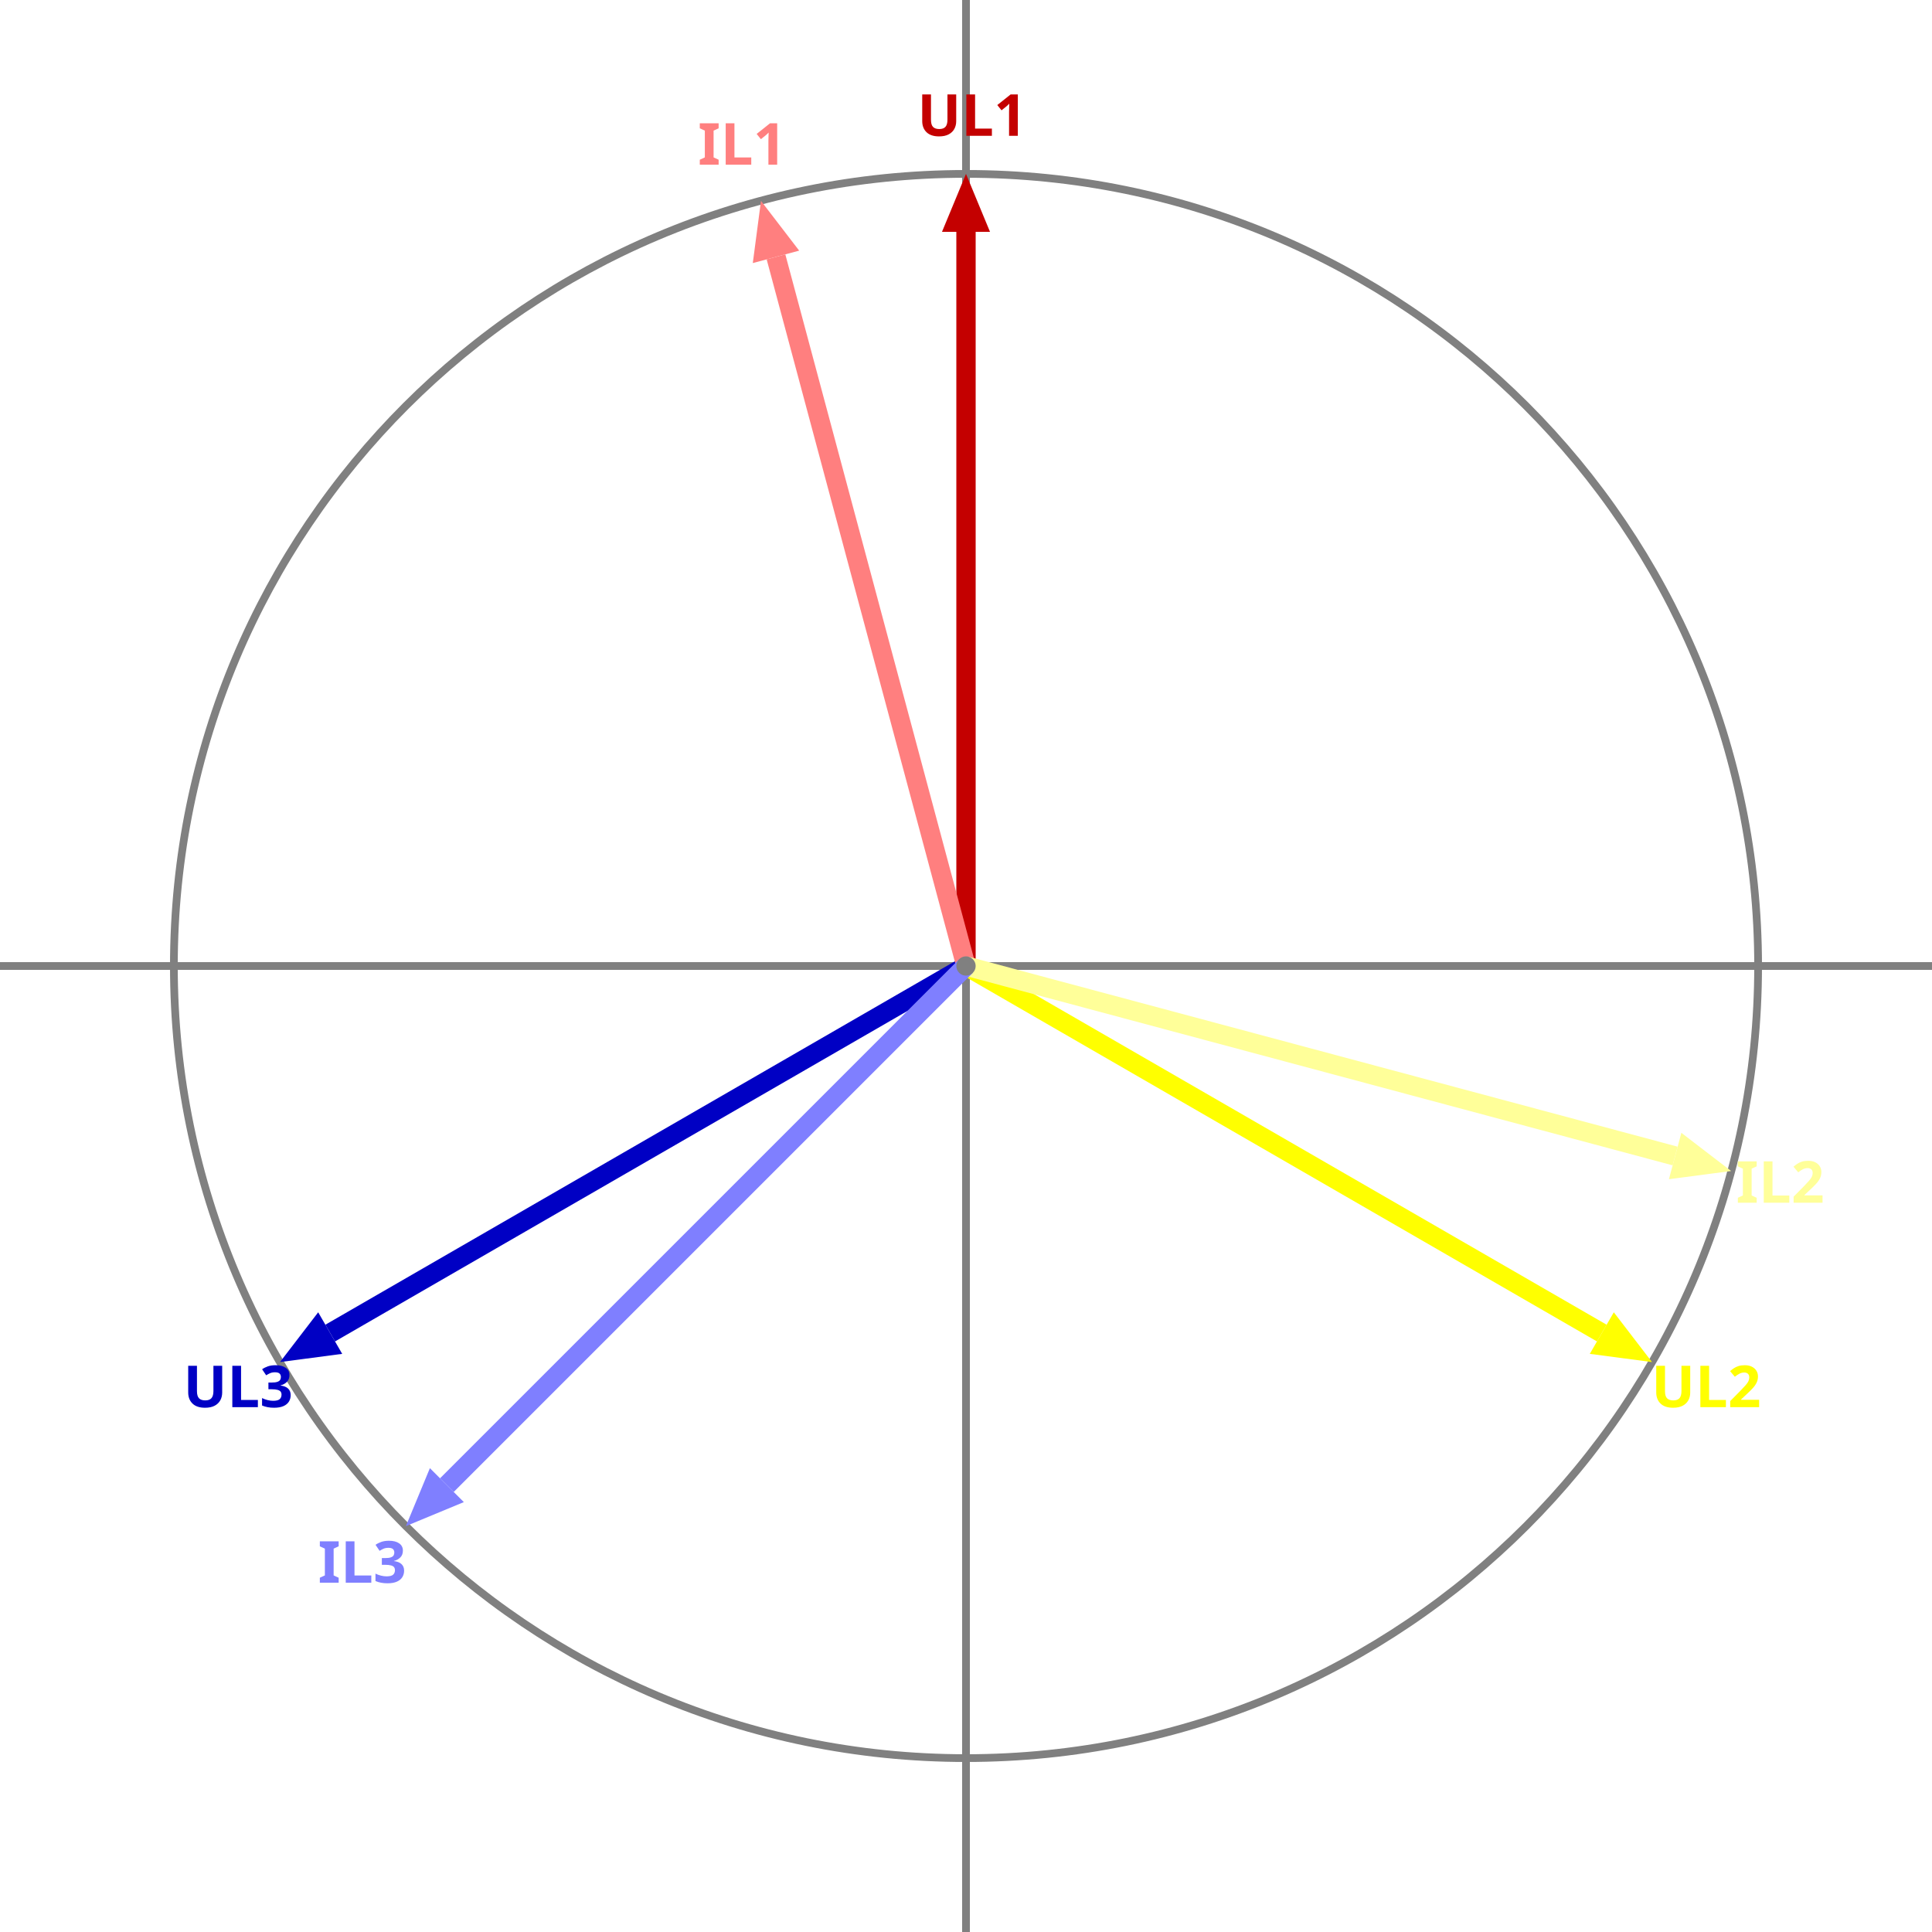
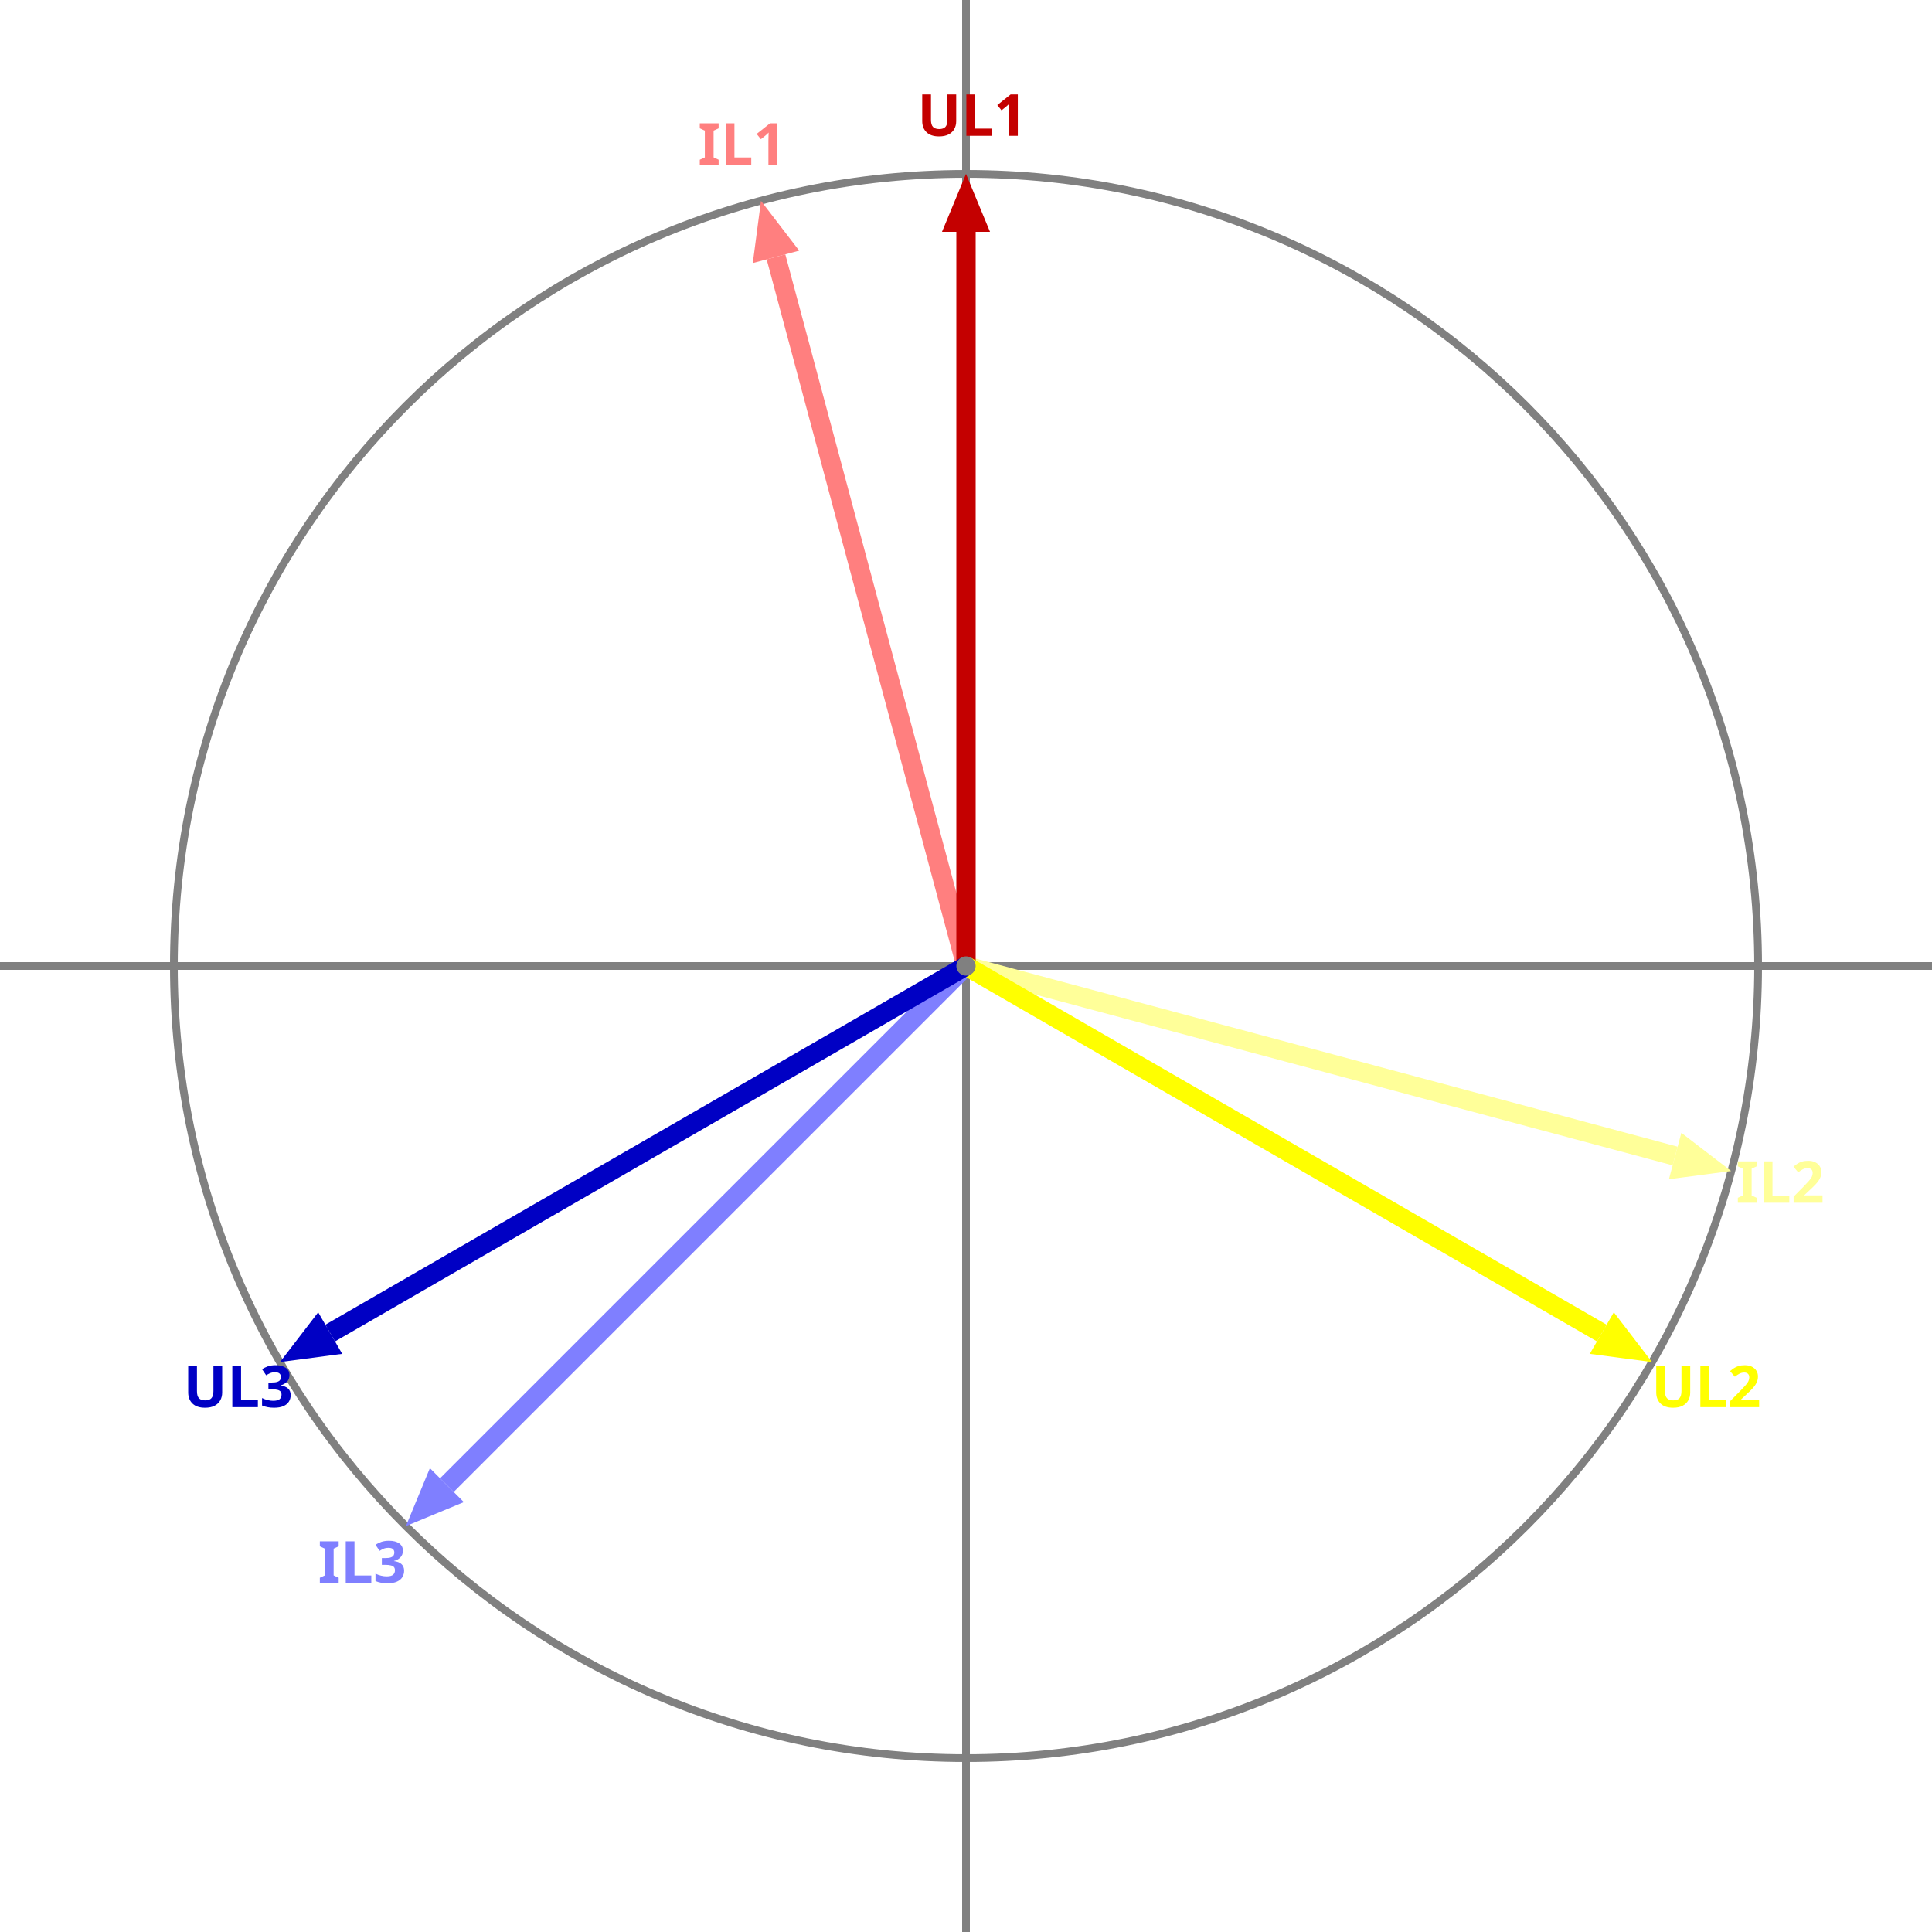
<svg xmlns="http://www.w3.org/2000/svg" width="705.556mm" height="705.556mm" viewBox="0 0 2000 2000" version="1.2" baseProfile="tiny">
  <defs>
</defs>
  <g fill="none" stroke="black" stroke-width="1" fill-rule="evenodd" stroke-linecap="square" stroke-linejoin="bevel">
    <g fill="none" stroke="#808080" stroke-opacity="1" stroke-width="8" stroke-linecap="square" stroke-linejoin="bevel" transform="matrix(1,0,0,1,0,0)" font-family="Sans" font-size="60" font-weight="570" font-style="normal">
      <polyline fill="none" vector-effect="none" points="0,1000 2000,1000 " />
      <polyline fill="none" vector-effect="none" points="1000,0 1000,2000 " />
      <path vector-effect="none" fill-rule="evenodd" d="M1820,1000 C1820,547.127 1452.87,180 1000,180 C547.127,180 180,547.127 180,1000 C180,1452.87 547.127,1820 1000,1820 C1452.87,1820 1820,1452.87 1820,1000 " />
+     </g>
+     <g fill="none" stroke="#ff7f7f" stroke-opacity="1" stroke-width="20" stroke-linecap="square" stroke-linejoin="bevel" transform="matrix(1,0,0,1,0,0)" font-family="Sans" font-size="60" font-weight="570" font-style="normal">
+       <polyline fill="none" vector-effect="none" points="997.412,990.341 805.886,275.556 " />
+     </g>
+     <g fill="none" stroke="none" transform="matrix(1,0,0,1,0,0)" font-family="Sans" font-size="60" font-weight="570" font-style="normal">
+       <path vector-effect="none" fill-rule="evenodd" d="M787.768,207.941 L827.303,259.464 L779.292,272.329 L787.768,207.941" />
+     </g>
+     <g fill="#ff7f7f" fill-opacity="1" stroke="none" transform="matrix(1,0,0,1,0,0)" font-family="Sans" font-size="60" font-weight="570" font-style="normal">
+       <path vector-effect="none" fill-rule="evenodd" d="M787.768,207.941 L827.303,259.464 L779.292,272.329" />
+     </g>
+     <g fill="none" stroke="#ffff99" stroke-opacity="1" stroke-width="20" stroke-linecap="square" stroke-linejoin="bevel" transform="matrix(1,0,0,1,0,0)" font-family="Sans" font-size="60" font-weight="570" font-style="normal">
+       <polyline fill="none" vector-effect="none" points="1009.66,1002.59 1724.44,1194.11 " />
+     </g>
+     <g fill="none" stroke="none" transform="matrix(1,0,0,1,0,0)" font-family="Sans" font-size="60" font-weight="570" font-style="normal">
+       <path vector-effect="none" fill-rule="evenodd" d="M1792.06,1212.23 L1727.67,1220.71 L1740.54,1172.7 L1792.06,1212.23" />
+     </g>
+     <g fill="#ffff99" fill-opacity="1" stroke="none" transform="matrix(1,0,0,1,0,0)" font-family="Sans" font-size="60" font-weight="570" font-style="normal">
+       <path vector-effect="none" fill-rule="evenodd" d="M1792.06,1212.23 L1727.67,1220.71 L1740.54,1172.7" />
+     </g>
+     <g fill="none" stroke="#7f7fff" stroke-opacity="1" stroke-width="20" stroke-linecap="square" stroke-linejoin="bevel" transform="matrix(1,0,0,1,0,0)" font-family="Sans" font-size="60" font-weight="570" font-style="normal">
+       <polyline fill="none" vector-effect="none" points="992.929,1007.07 469.67,1530.33 " />
+     </g>
+     <g fill="none" stroke="none" transform="matrix(1,0,0,1,0,0)" font-family="Sans" font-size="60" font-weight="570" font-style="normal">
+       <path vector-effect="none" fill-rule="evenodd" d="M420.173,1579.83 L445.025,1519.83 L480.173,1554.97 L420.173,1579.83" />
+     </g>
+     <g fill="#7f7fff" fill-opacity="1" stroke="none" transform="matrix(1,0,0,1,0,0)" font-family="Sans" font-size="60" font-weight="570" font-style="normal">
+       <path vector-effect="none" fill-rule="evenodd" d="M420.173,1579.83 L445.025,1519.83 L480.173,1554.97" />
    </g>
    <g fill="none" stroke="#c40000" stroke-opacity="1" stroke-width="20" stroke-linecap="square" stroke-linejoin="bevel" transform="matrix(1,0,0,1,0,0)" font-family="Sans" font-size="60" font-weight="570" font-style="normal">
      <polyline fill="none" vector-effect="none" points="1000,990 1000,250 " />
    </g>
    <g fill="none" stroke="none" transform="matrix(1,0,0,1,0,0)" font-family="Sans" font-size="60" font-weight="570" font-style="normal">
      <path vector-effect="none" fill-rule="evenodd" d="M1000,180 L1024.85,240 L975.147,240 L1000,180" />
    </g>
    <g fill="#c40000" fill-opacity="1" stroke="none" transform="matrix(1,0,0,1,0,0)" font-family="Sans" font-size="60" font-weight="570" font-style="normal">
      <path vector-effect="none" fill-rule="evenodd" d="M1000,180 L1024.85,240 L975.147,240" />
    </g>
    <g fill="none" stroke="#ffff00" stroke-opacity="1" stroke-width="20" stroke-linecap="square" stroke-linejoin="bevel" transform="matrix(1,0,0,1,0,0)" font-family="Sans" font-size="60" font-weight="570" font-style="normal">
      <polyline fill="none" vector-effect="none" points="1008.66,1005 1649.52,1375 " />
    </g>
    <g fill="none" stroke="none" transform="matrix(1,0,0,1,0,0)" font-family="Sans" font-size="60" font-weight="570" font-style="normal">
      <path vector-effect="none" fill-rule="evenodd" d="M1710.14,1410 L1645.75,1401.52 L1670.61,1358.48 L1710.14,1410" />
    </g>
    <g fill="#ffff00" fill-opacity="1" stroke="none" transform="matrix(1,0,0,1,0,0)" font-family="Sans" font-size="60" font-weight="570" font-style="normal">
      <path vector-effect="none" fill-rule="evenodd" d="M1710.14,1410 L1645.75,1401.52 L1670.61,1358.48" />
    </g>
    <g fill="none" stroke="#0000c4" stroke-opacity="1" stroke-width="20" stroke-linecap="square" stroke-linejoin="bevel" transform="matrix(1,0,0,1,0,0)" font-family="Sans" font-size="60" font-weight="570" font-style="normal">
      <polyline fill="none" vector-effect="none" points="991.34,1005 350.481,1375 " />
    </g>
    <g fill="none" stroke="none" transform="matrix(1,0,0,1,0,0)" font-family="Sans" font-size="60" font-weight="570" font-style="normal">
      <path vector-effect="none" fill-rule="evenodd" d="M289.859,1410 L329.394,1358.48 L354.247,1401.52 L289.859,1410" />
    </g>
    <g fill="#0000c4" fill-opacity="1" stroke="none" transform="matrix(1,0,0,1,0,0)" font-family="Sans" font-size="60" font-weight="570" font-style="normal">
      <path vector-effect="none" fill-rule="evenodd" d="M289.859,1410 L329.394,1358.48 L354.247,1401.52" />
    </g>
-     <g fill="none" stroke="#ff7f7f" stroke-opacity="1" stroke-width="20" stroke-linecap="square" stroke-linejoin="bevel" transform="matrix(1,0,0,1,0,0)" font-family="Sans" font-size="60" font-weight="570" font-style="normal">
-       <polyline fill="none" vector-effect="none" points="997.412,990.341 805.886,275.556 " />
-     </g>
-     <g fill="none" stroke="none" transform="matrix(1,0,0,1,0,0)" font-family="Sans" font-size="60" font-weight="570" font-style="normal">
-       <path vector-effect="none" fill-rule="evenodd" d="M787.768,207.941 L827.303,259.464 L779.292,272.329 L787.768,207.941" />
-     </g>
-     <g fill="#ff7f7f" fill-opacity="1" stroke="none" transform="matrix(1,0,0,1,0,0)" font-family="Sans" font-size="60" font-weight="570" font-style="normal">
-       <path vector-effect="none" fill-rule="evenodd" d="M787.768,207.941 L827.303,259.464 L779.292,272.329" />
-     </g>
-     <g fill="none" stroke="#ffff99" stroke-opacity="1" stroke-width="20" stroke-linecap="square" stroke-linejoin="bevel" transform="matrix(1,0,0,1,0,0)" font-family="Sans" font-size="60" font-weight="570" font-style="normal">
-       <polyline fill="none" vector-effect="none" points="1009.66,1002.59 1724.44,1194.11 " />
-     </g>
-     <g fill="none" stroke="none" transform="matrix(1,0,0,1,0,0)" font-family="Sans" font-size="60" font-weight="570" font-style="normal">
-       <path vector-effect="none" fill-rule="evenodd" d="M1792.06,1212.23 L1727.67,1220.71 L1740.54,1172.7 L1792.06,1212.23" />
-     </g>
-     <g fill="#ffff99" fill-opacity="1" stroke="none" transform="matrix(1,0,0,1,0,0)" font-family="Sans" font-size="60" font-weight="570" font-style="normal">
-       <path vector-effect="none" fill-rule="evenodd" d="M1792.06,1212.23 L1727.67,1220.71 L1740.54,1172.7" />
-     </g>
-     <g fill="none" stroke="#7f7fff" stroke-opacity="1" stroke-width="20" stroke-linecap="square" stroke-linejoin="bevel" transform="matrix(1,0,0,1,0,0)" font-family="Sans" font-size="60" font-weight="570" font-style="normal">
-       <polyline fill="none" vector-effect="none" points="992.929,1007.07 469.67,1530.33 " />
-     </g>
-     <g fill="none" stroke="none" transform="matrix(1,0,0,1,0,0)" font-family="Sans" font-size="60" font-weight="570" font-style="normal">
-       <path vector-effect="none" fill-rule="evenodd" d="M420.173,1579.83 L445.025,1519.83 L480.173,1554.97 L420.173,1579.83" />
-     </g>
-     <g fill="#7f7fff" fill-opacity="1" stroke="none" transform="matrix(1,0,0,1,0,0)" font-family="Sans" font-size="60" font-weight="570" font-style="normal">
-       <path vector-effect="none" fill-rule="evenodd" d="M420.173,1579.83 L445.025,1519.83 L480.173,1554.97" />
-     </g>
    <g fill="none" stroke="#c40000" stroke-opacity="1" stroke-width="1" stroke-linecap="square" stroke-linejoin="bevel" transform="matrix(1,0,0,1,0,0)" font-family="Sans" font-size="60" font-weight="570" font-style="normal">
      <text fill="#c40000" fill-opacity="1" stroke="none" xml:space="preserve" x="949.594" y="140.6" font-family="Sans" font-size="60" font-weight="570" font-style="normal">UL1</text>
    </g>
    <g fill="none" stroke="#ffff00" stroke-opacity="1" stroke-width="1" stroke-linecap="square" stroke-linejoin="bevel" transform="matrix(1,0,0,1,0,0)" font-family="Sans" font-size="60" font-weight="570" font-style="normal">
      <text fill="#ffff00" fill-opacity="1" stroke="none" xml:space="preserve" x="1709.44" y="1456.7" font-family="Sans" font-size="60" font-weight="570" font-style="normal">UL2</text>
    </g>
    <g fill="none" stroke="#0000c4" stroke-opacity="1" stroke-width="1" stroke-linecap="square" stroke-linejoin="bevel" transform="matrix(1,0,0,1,0,0)" font-family="Sans" font-size="60" font-weight="570" font-style="normal">
      <text fill="#0000c4" fill-opacity="1" stroke="none" xml:space="preserve" x="189.734" y="1456.7" font-family="Sans" font-size="60" font-weight="570" font-style="normal">UL3</text>
    </g>
    <g fill="none" stroke="#ff7f7f" stroke-opacity="1" stroke-width="1" stroke-linecap="square" stroke-linejoin="bevel" transform="matrix(1,0,0,1,0,0)" font-family="Sans" font-size="60" font-weight="570" font-style="normal">
      <text fill="#ff7f7f" fill-opacity="1" stroke="none" xml:space="preserve" x="722.5" y="170.497" font-family="Sans" font-size="60" font-weight="570" font-style="normal">IL1</text>
    </g>
    <g fill="none" stroke="#ffff99" stroke-opacity="1" stroke-width="1" stroke-linecap="square" stroke-linejoin="bevel" transform="matrix(1,0,0,1,0,0)" font-family="Sans" font-size="60" font-weight="570" font-style="normal">
      <text fill="#ffff99" fill-opacity="1" stroke="none" xml:space="preserve" x="1797.09" y="1245.09" font-family="Sans" font-size="60" font-weight="570" font-style="normal">IL2</text>
    </g>
    <g fill="none" stroke="#7f7fff" stroke-opacity="1" stroke-width="1" stroke-linecap="square" stroke-linejoin="bevel" transform="matrix(1,0,0,1,0,0)" font-family="Sans" font-size="60" font-weight="570" font-style="normal">
      <text fill="#7f7fff" fill-opacity="1" stroke="none" xml:space="preserve" x="329.172" y="1638.42" font-family="Sans" font-size="60" font-weight="570" font-style="normal">IL3</text>
    </g>
    <g fill="#808080" fill-opacity="1" stroke="none" transform="matrix(1,0,0,1,0,0)" font-family="Sans" font-size="60" font-weight="570" font-style="normal">
      <circle cx="1000" cy="1000" r="10" />
    </g>
  </g>
</svg>
